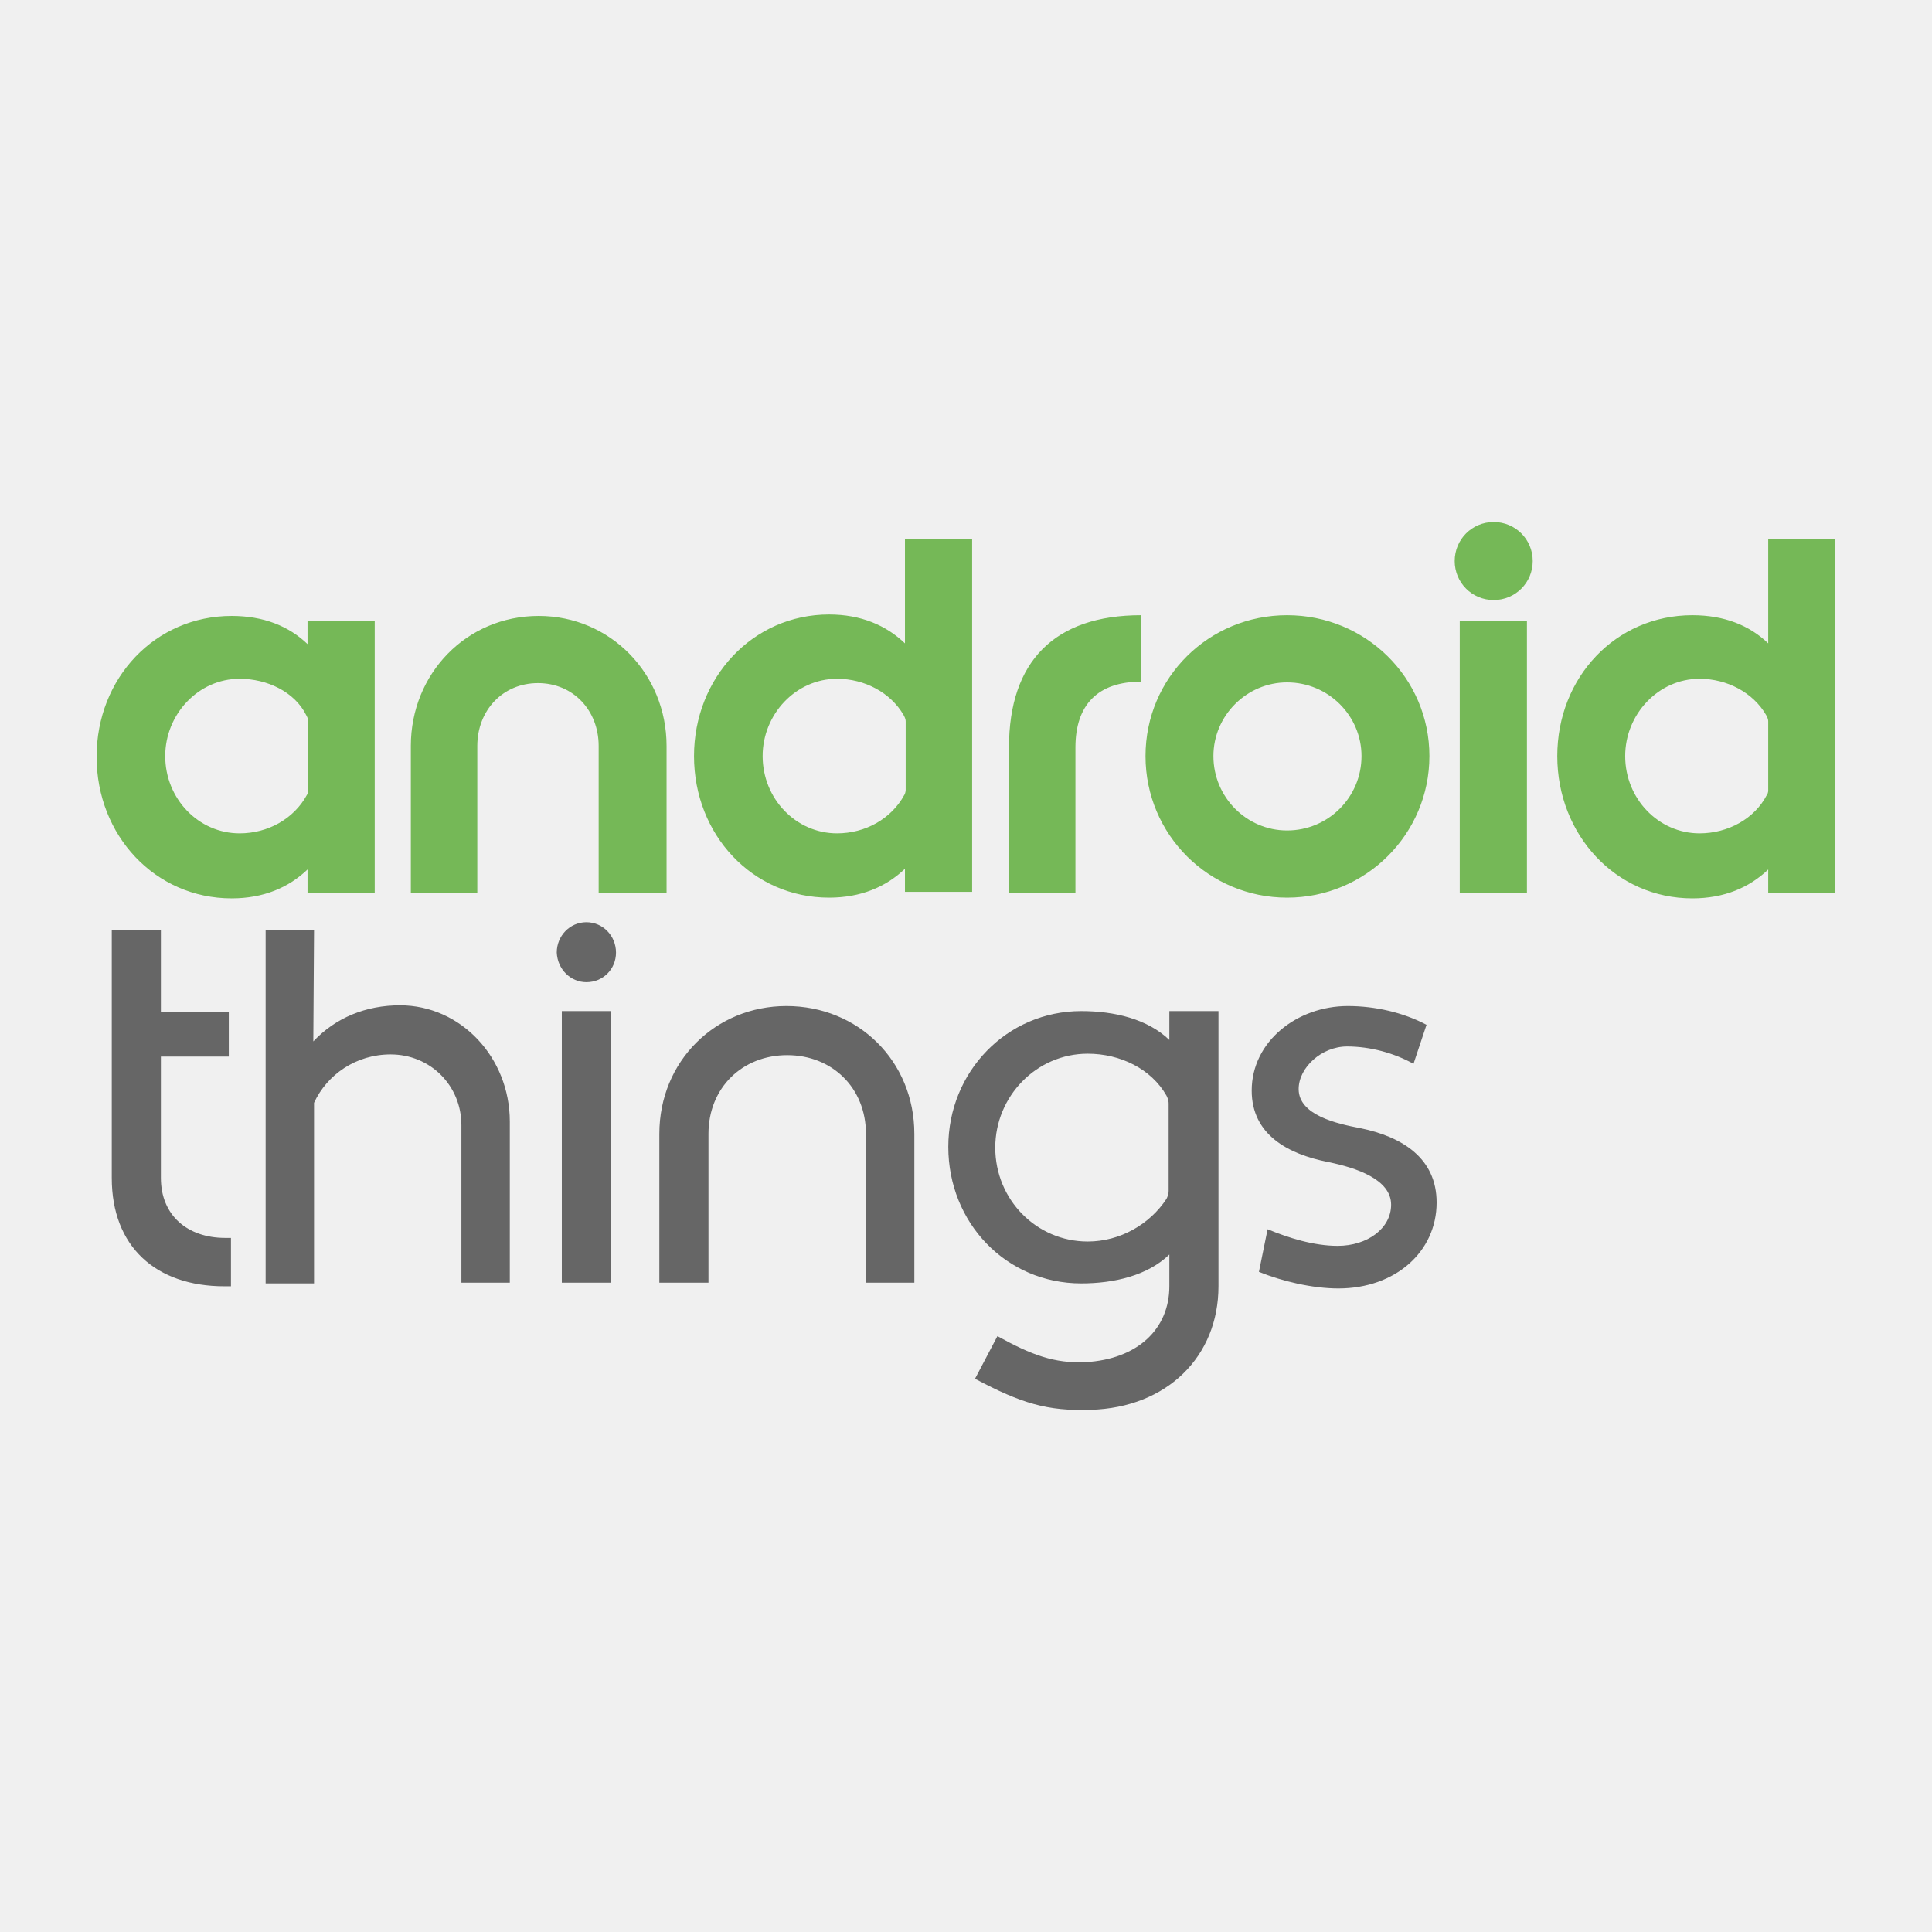
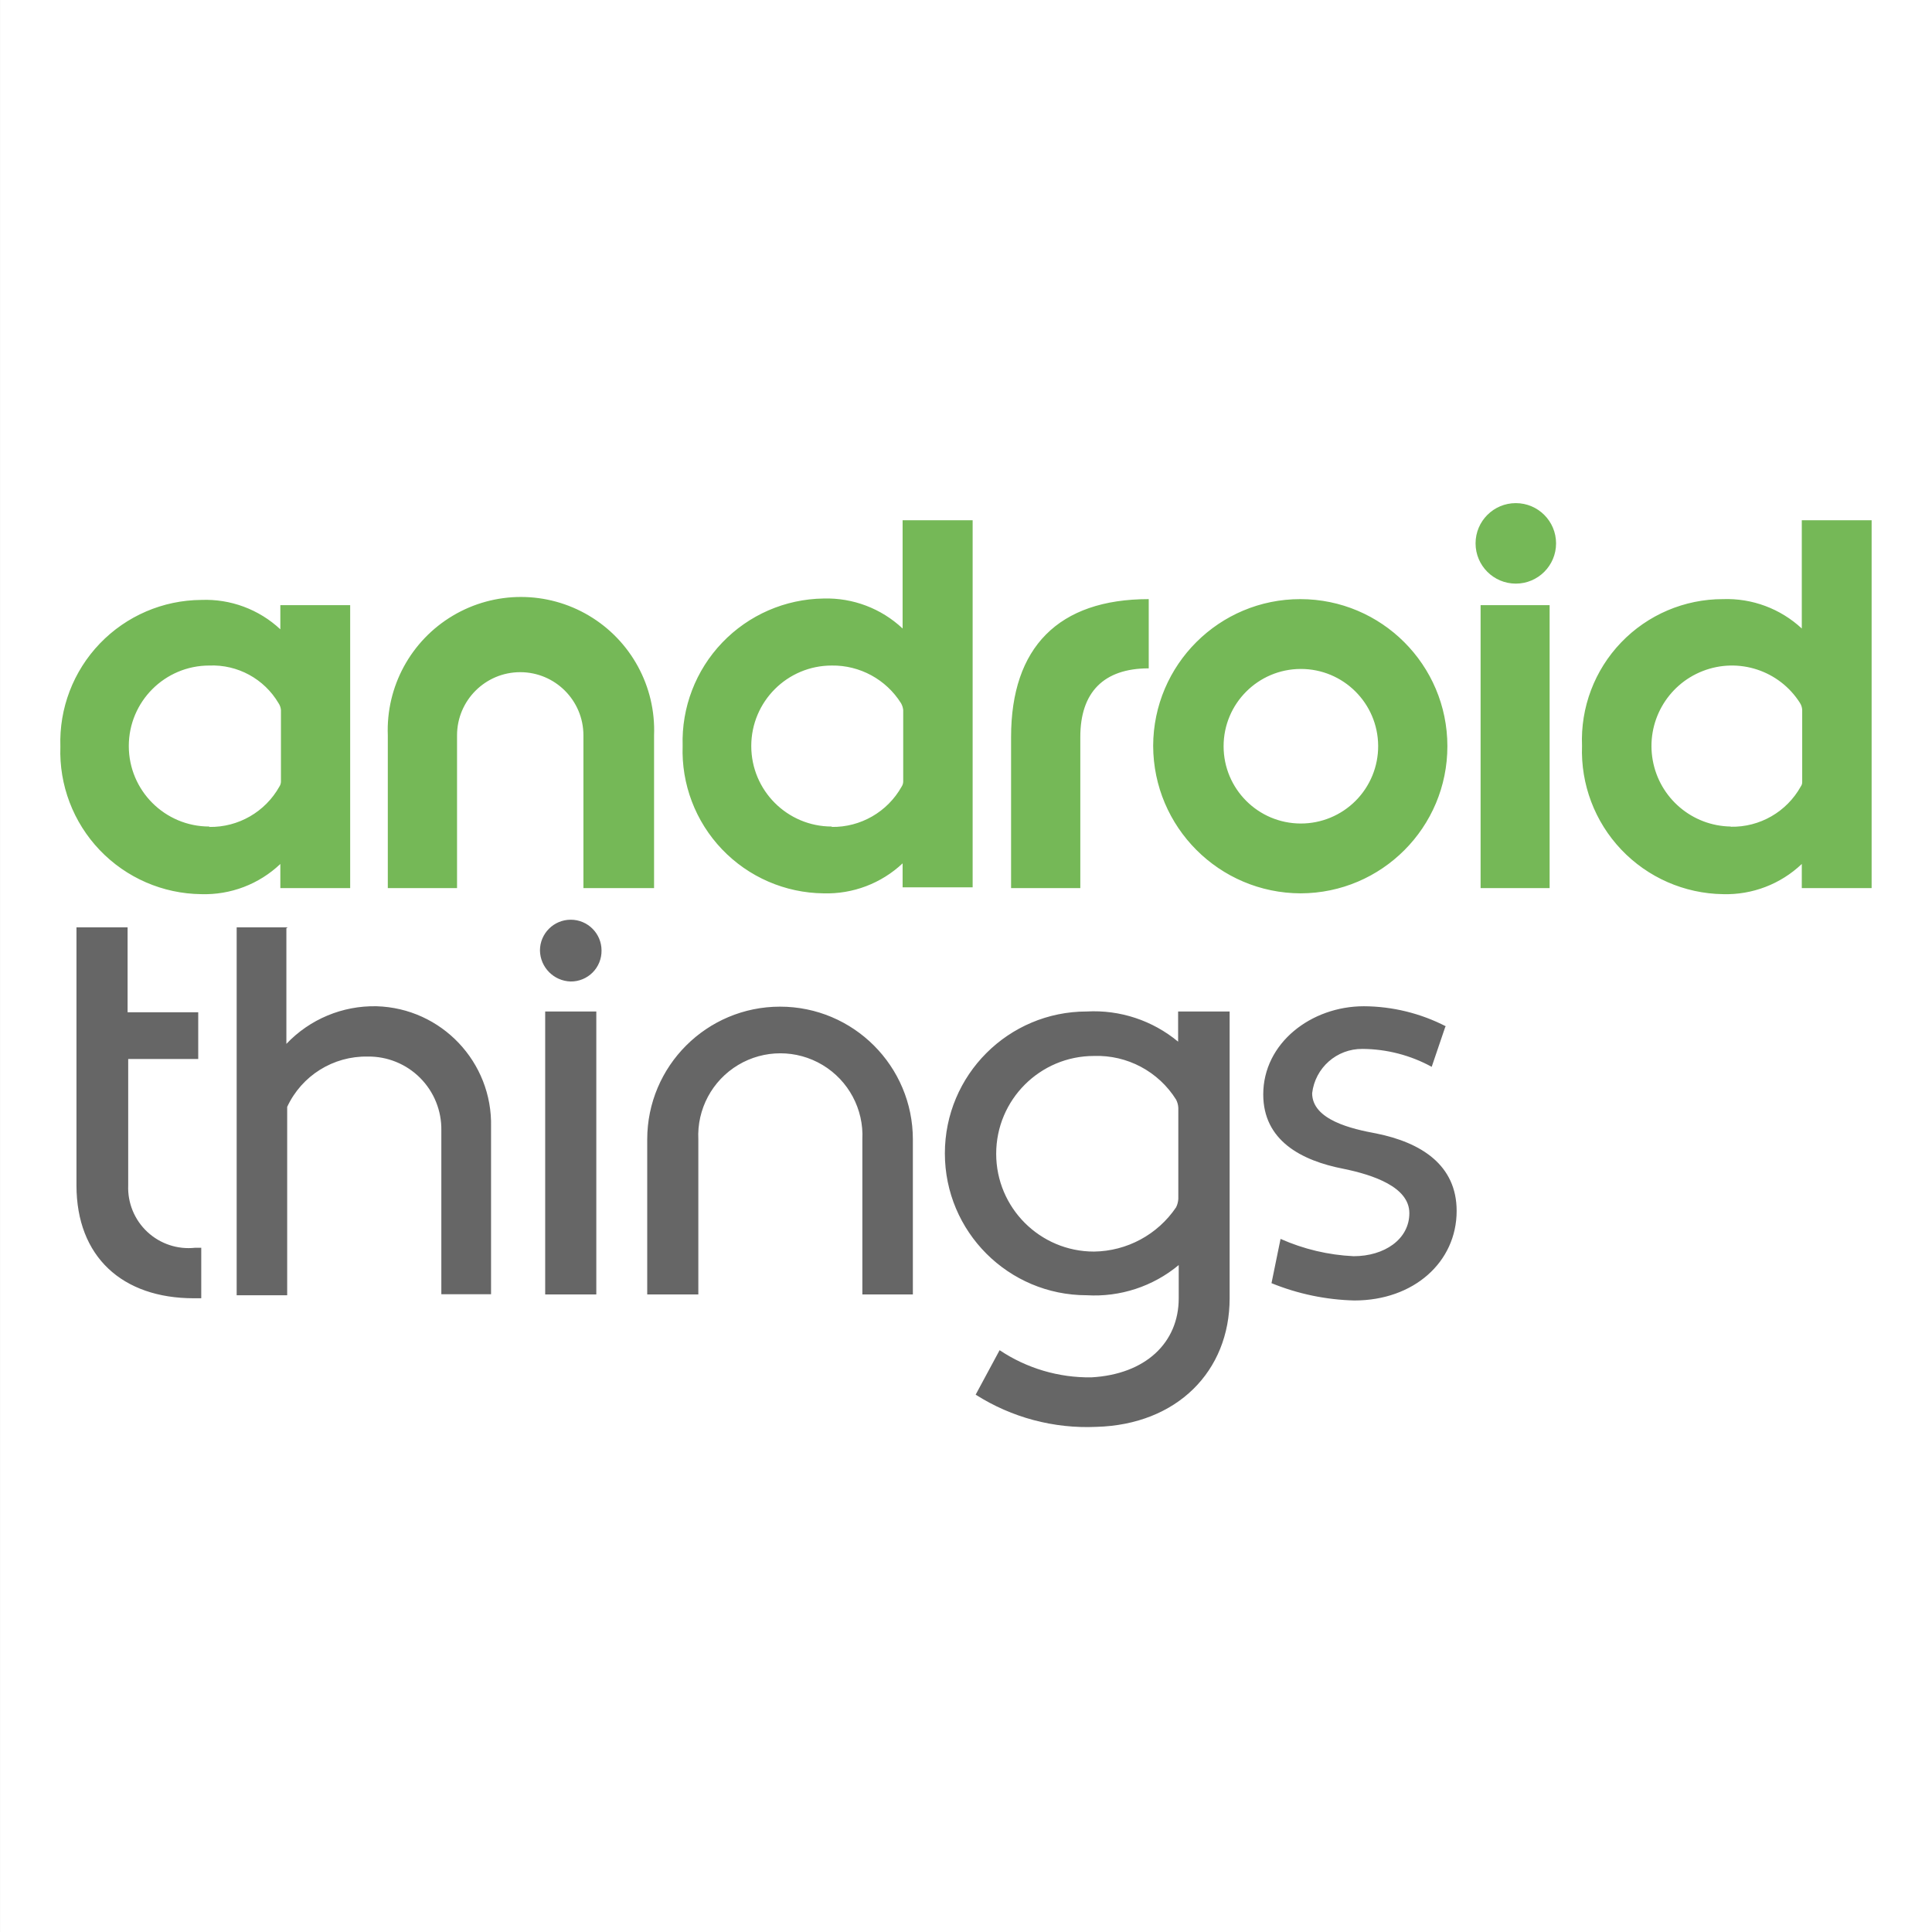
- <svg xmlns="http://www.w3.org/2000/svg" width="50" height="50" viewBox="0 0 50 50" id="svg4166" version="1.1">
-   <defs id="defs4168" />
-   <g id="layer1" transform="translate(0,-1002.362)">
-     <g id="g4722" transform="matrix(0.1869547,0,0,0.1869547,10.77809,856.2576)">
-       <path class="st0" d="m 196.421,905.058 0,-48.9 -9.3,0 0,14.4 c -2.6,-2.5 -6.1,-3.9 -10.5,-3.9 -10.6,0 -18.7,8.6 -18.7,19.5 0,10.9 8.1,19.7 18.7,19.7 4.4,0 7.9,-1.5 10.5,-4 l 0,3.2 9.3,0 0,0 z m -18.8,-8.2 c -5.7,0 -10.3,-4.8 -10.3,-10.7 0,-5.8 4.6,-10.7 10.3,-10.7 3.8,0 7.4,1.9 9.2,5 0.1,0.2 0.3,0.5 0.3,0.9 l 0,9.6 c 0,0.2 -0.1,0.5 -0.2,0.6 -1.7,3.3 -5.4,5.3 -9.3,5.3 l 0,0 0,0 z m -23.9,8.2 0,-37.6 -9.3,0 0,37.6 9.3,0 0,0 z m -4.6,-40.5 c 3,0 5.4,-2.4 5.4,-5.4 0,-3 -2.4,-5.4 -5.4,-5.4 -3,0 -5.4,2.4 -5.4,5.4 0,3 2.4,5.4 5.4,5.4 l 0,0 0,0 z m -28.6,41.2 c 10.9,0 19.7,-8.8 19.7,-19.6 0,-10.8 -8.8,-19.5 -19.7,-19.5 -10.8,0 -19.6,8.6 -19.6,19.5 0,10.9 8.8,19.6 19.6,19.6 l 0,0 0,0 z m 0,-9.3 c -5.6,0 -10.2,-4.6 -10.2,-10.3 0,-5.6 4.6,-10.2 10.2,-10.2 5.7,0 10.3,4.6 10.3,10.2 0,5.7 -4.6,10.3 -10.3,10.3 l 0,0 0,0 z m -29.3,8.6 0,-20.1 c 0,-5.9 3.1,-9.1 9.1,-9.1 l 0,-9.2 c -12,0 -18.3,6.4 -18.3,18.3 l 0,20.1 9.2,0 0,0 z m -14.3,0 0,-48.9 -9.3,0 0,14.4 c -2.6,-2.5 -6.1,-4 -10.5,-4 -10.6,0 -18.7,8.8 -18.7,19.6 0,10.9 8.1,19.6 18.7,19.6 4.4,0 7.9,-1.5 10.5,-4 l 0,3.2 9.3,0 0,0.1 z m -18.7,-8.2 c -5.7,0 -10.3,-4.8 -10.3,-10.7 0,-5.8 4.6,-10.7 10.3,-10.7 3.8,0 7.4,1.9 9.2,5 0.1,0.2 0.3,0.5 0.3,0.9 l 0,9.5 c 0,0.2 -0.1,0.6 -0.2,0.7 -1.8,3.3 -5.4,5.3 -9.3,5.3 l 0,0 0,0 z m -23.6,8.2 0,-20.3 c 0,-10 -7.8,-18 -17.7,-18 -10,0 -17.7,8 -17.7,18 l 0,20.3 9.2,0 0,-20.3 c 0,-4.9 3.5,-8.7 8.4,-8.7 4.9,0 8.4,3.8 8.4,8.7 l 0,20.3 9.4,0 0,0 z m -40.4,0 0,-37.6 -9.3,0 0,3.2 c -2.6,-2.5 -6.1,-3.9 -10.5,-3.9 -10.6,0 -18.7,8.6 -18.7,19.5 0,10.9 8.1,19.6 18.7,19.6 4.4,0 7.9,-1.5 10.5,-4 l 0,3.2 9.3,0 0,0 z m -18.7,-8.2 c -5.7,0 -10.3,-4.8 -10.3,-10.7 0,-5.8 4.6,-10.7 10.3,-10.7 3.8,0 7.6,1.8 9.2,5 0.1,0.2 0.3,0.5 0.3,0.9 l 0,9.5 c 0,0.2 -0.1,0.6 -0.2,0.7 -1.8,3.3 -5.4,5.3 -9.3,5.3 l 0,0 0,0 z" id="path11" style="fill:#75b857" />
-       <path class="st1" d="m -25.679,959.558 0,-6.7 -0.8,0 c -5.2,0 -8.9,-3.1 -8.9,-8.3 l 0,-16.8 9.4,0 0,-6.2 -9.4,0 0,-11.3 -6.8,0 0,34.3 c 0,9.5 6.1,15 15.6,15 l 0.9,0 0,0 z m 11.5,-49.3 -6.7,0 0,48.9 6.7,0 0,-25 c 1.8,-3.9 5.8,-6.7 10.6,-6.7 5.5,0 9.8,4.3 9.8,9.8 l 0,21.8 6.7,0 0,-22.3 c 0,-8.9 -6.8,-16.1 -15.2,-16.1 -4.7,0 -8.9,1.7 -12,5 l 0.1,-15.4 0,0 z m 41.1,48.8 0,-37.6 -6.8,0 0,37.6 6.8,0 0,0 z m -3.4,-41.6 c 2.3,0 4.1,-1.8 4.1,-4.1 0,-2.3 -1.8,-4.2 -4.1,-4.2 -2.3,0 -4.1,1.9 -4.1,4.2 0.1,2.3 1.9,4.1 4.1,4.1 l 0,0 0,0 z m 45.4,41.6 0,-20.6 c 0,-10.1 -7.8,-17.7 -17.7,-17.7 -9.8,0 -17.6,7.6 -17.6,17.7 l 0,20.6 6.8,0 0,-20.6 c 0,-6.4 4.7,-10.9 10.9,-10.9 6.2,0 10.9,4.5 10.9,10.9 l 0,20.6 6.7,0 0,0 z m 24,-5.7 c -7.1,0 -12.8,-5.8 -12.8,-13 0,-7.1 5.7,-13 12.8,-13 4.5,0 8.8,2.1 10.9,5.8 0.1,0.2 0.3,0.6 0.3,1.1 l 0,12.1 c 0,0.5 -0.2,0.9 -0.3,1.1 -2.3,3.5 -6.4,5.9 -10.9,5.9 l 0,0 0,0 z m -15.6,19 c 6.4,3.4 10,4.5 16,4.3 10.6,-0.3 17.7,-7.4 17.7,-17.1 l 0,-38.1 -6.8,0 0,4 c -3,-2.9 -7.6,-4 -12.2,-4 -10.3,0 -18.4,8.4 -18.4,18.8 0,10.5 8,18.9 18.4,18.9 4.6,0 9.2,-1.1 12.2,-4 l 0,4.4 c 0,5.9 -4.4,10.1 -11.6,10.5 -4.3,0.2 -7.5,-1 -12.2,-3.6 l -3.1,5.9 z m 62.5,-49 c -3.2,-1.7 -7.1,-2.6 -10.9,-2.6 -7,0 -13.3,4.9 -13.3,11.7 0,6.1 5,8.8 10.6,9.9 3.9,0.8 8.7,2.4 8.7,5.9 0,3.3 -3.3,5.7 -7.4,5.7 -3.3,0 -6.8,-1.1 -9.7,-2.3 l -1.2,5.9 c 3.2,1.3 7.4,2.3 11,2.3 7.9,0 13.6,-5.1 13.6,-11.9 0,-6.1 -4.7,-9.1 -10.6,-10.3 -3.2,-0.6 -8.5,-1.8 -8.5,-5.4 0,-3 3.2,-5.9 6.7,-5.9 3.2,0 6.5,0.9 9.2,2.4 l 1.8,-5.4 0,0 z" id="path13" style="fill:#666666" />
+ <svg xmlns="http://www.w3.org/2000/svg" viewBox="0 0 96 96">
+   <g id="backgroup-white">
+     <rect x="0.01" width="96" height="96" style="fill:#fff" />
+   </g>
+   <g id="os_androidthings">
+     <g id="layer1">
+       <g id="g4722">
+         <path id="path11" d="M93,44.13V25.85H89.53v5.38a5.47,5.47,0,0,0-3.92-1.46,7,7,0,0,0-7,7.29,7.11,7.11,0,0,0,7,7.37,5.45,5.45,0,0,0,3.92-1.5v1.2Zm-7-3.06a4,4,0,1,1,3.44-6.14.72.72,0,0,1,.11.34v3.59a.36.36,0,0,1-.07.22,3.89,3.89,0,0,1-3.48,2ZM77,44.13V30.07H73.57V44.13ZM75.32,29a2,2,0,1,0-2-2,2,2,0,0,0,2,2ZM64.63,44.39a7.31,7.31,0,1,0-7.33-7.33,7.35,7.35,0,0,0,7.33,7.33Zm0-3.47a3.84,3.84,0,1,1,3.85-3.86,3.84,3.84,0,0,1-3.85,3.86ZM53.68,44.13V36.62c0-2.21,1.15-3.41,3.4-3.41V29.77c-4.49,0-6.84,2.4-6.84,6.85v7.51Zm-5.35,0V25.85H44.85v5.38a5.5,5.5,0,0,0-3.93-1.49,7.1,7.1,0,0,0-7,7.32,7.08,7.08,0,0,0,7,7.33,5.5,5.5,0,0,0,3.93-1.49v1.19h3.48v0Zm-7-3.06a4,4,0,0,1,0-8,4,4,0,0,1,3.44,1.87.85.85,0,0,1,.11.34v3.55a.47.47,0,0,1-.08.26,3.92,3.92,0,0,1-3.47,2Zm-8.83,3.06V36.54a6.62,6.62,0,1,0-13.23,0v7.59h3.44V36.54a3.14,3.14,0,1,1,6.28,0v7.59Zm-15.1,0V30.07H13.93v1.2A5.44,5.44,0,0,0,10,29.81,7.05,7.05,0,0,0,3,37.1a7.08,7.08,0,0,0,7,7.33,5.46,5.46,0,0,0,3.93-1.5v1.2Zm-7-3.06a4,4,0,0,1,0-8,3.81,3.81,0,0,1,3.44,1.87.71.71,0,0,1,.12.34v3.55a.47.47,0,0,1-.08.26,3.92,3.92,0,0,1-3.48,2Z" style="fill:#75b857" />
+         <path id="path13" d="M10,64.51V62h-.3a3,3,0,0,1-3.33-3.1V52.62H9.85V50.3H6.34V46.08H3.8V58.9c0,3.55,2.28,5.61,5.83,5.61Zm4.3-18.43H11.76V64.36h2.51V55a4.32,4.32,0,0,1,4-2.5,3.61,3.61,0,0,1,3.66,3.66v8.15H24.4V56a5.86,5.86,0,0,0-5.69-6,6,6,0,0,0-4.48,1.87l0-5.75ZM29.63,64.32V50.26H27.09V64.32ZM28.36,48.77a1.52,1.52,0,0,0,1.53-1.54,1.53,1.53,0,1,0-3.06,0,1.57,1.57,0,0,0,1.53,1.54Zm17,15.55v-7.7a6.6,6.6,0,1,0-13.2,0v7.7h2.54v-7.7a4.08,4.08,0,1,1,8.15,0v7.7Zm9-2.13a4.86,4.86,0,0,1,0-9.72,4.63,4.63,0,0,1,4.08,2.17,1,1,0,0,1,.11.41v4.52a1.08,1.08,0,0,1-.11.42,5,5,0,0,1-4.08,2.2ZM48.48,69.3a10.3,10.3,0,0,0,6,1.6c4-.11,6.62-2.76,6.62-6.39V50.26H58.54v1.5A6.54,6.54,0,0,0,54,50.26a7.05,7.05,0,0,0,0,14.1,6.54,6.54,0,0,0,4.57-1.5v1.65c0,2.21-1.65,3.78-4.34,3.93a8,8,0,0,1-4.56-1.35L48.48,69.3ZM71.85,51a9,9,0,0,0-4.08-1c-2.62,0-5,1.83-5,4.38,0,2.28,1.87,3.29,4,3.7,1.46.3,3.26.9,3.26,2.2s-1.24,2.14-2.77,2.14a10.11,10.11,0,0,1-3.63-.86l-.45,2.2a11.67,11.67,0,0,0,4.12.86c2.95,0,5.08-1.91,5.08-4.45,0-2.28-1.76-3.4-4-3.85-1.2-.22-3.18-.67-3.18-2a2.49,2.49,0,0,1,2.5-2.2,7.25,7.25,0,0,1,3.44.89l.68-2Z" style="fill:#666" />
+       </g>
    </g>
  </g>
</svg>
